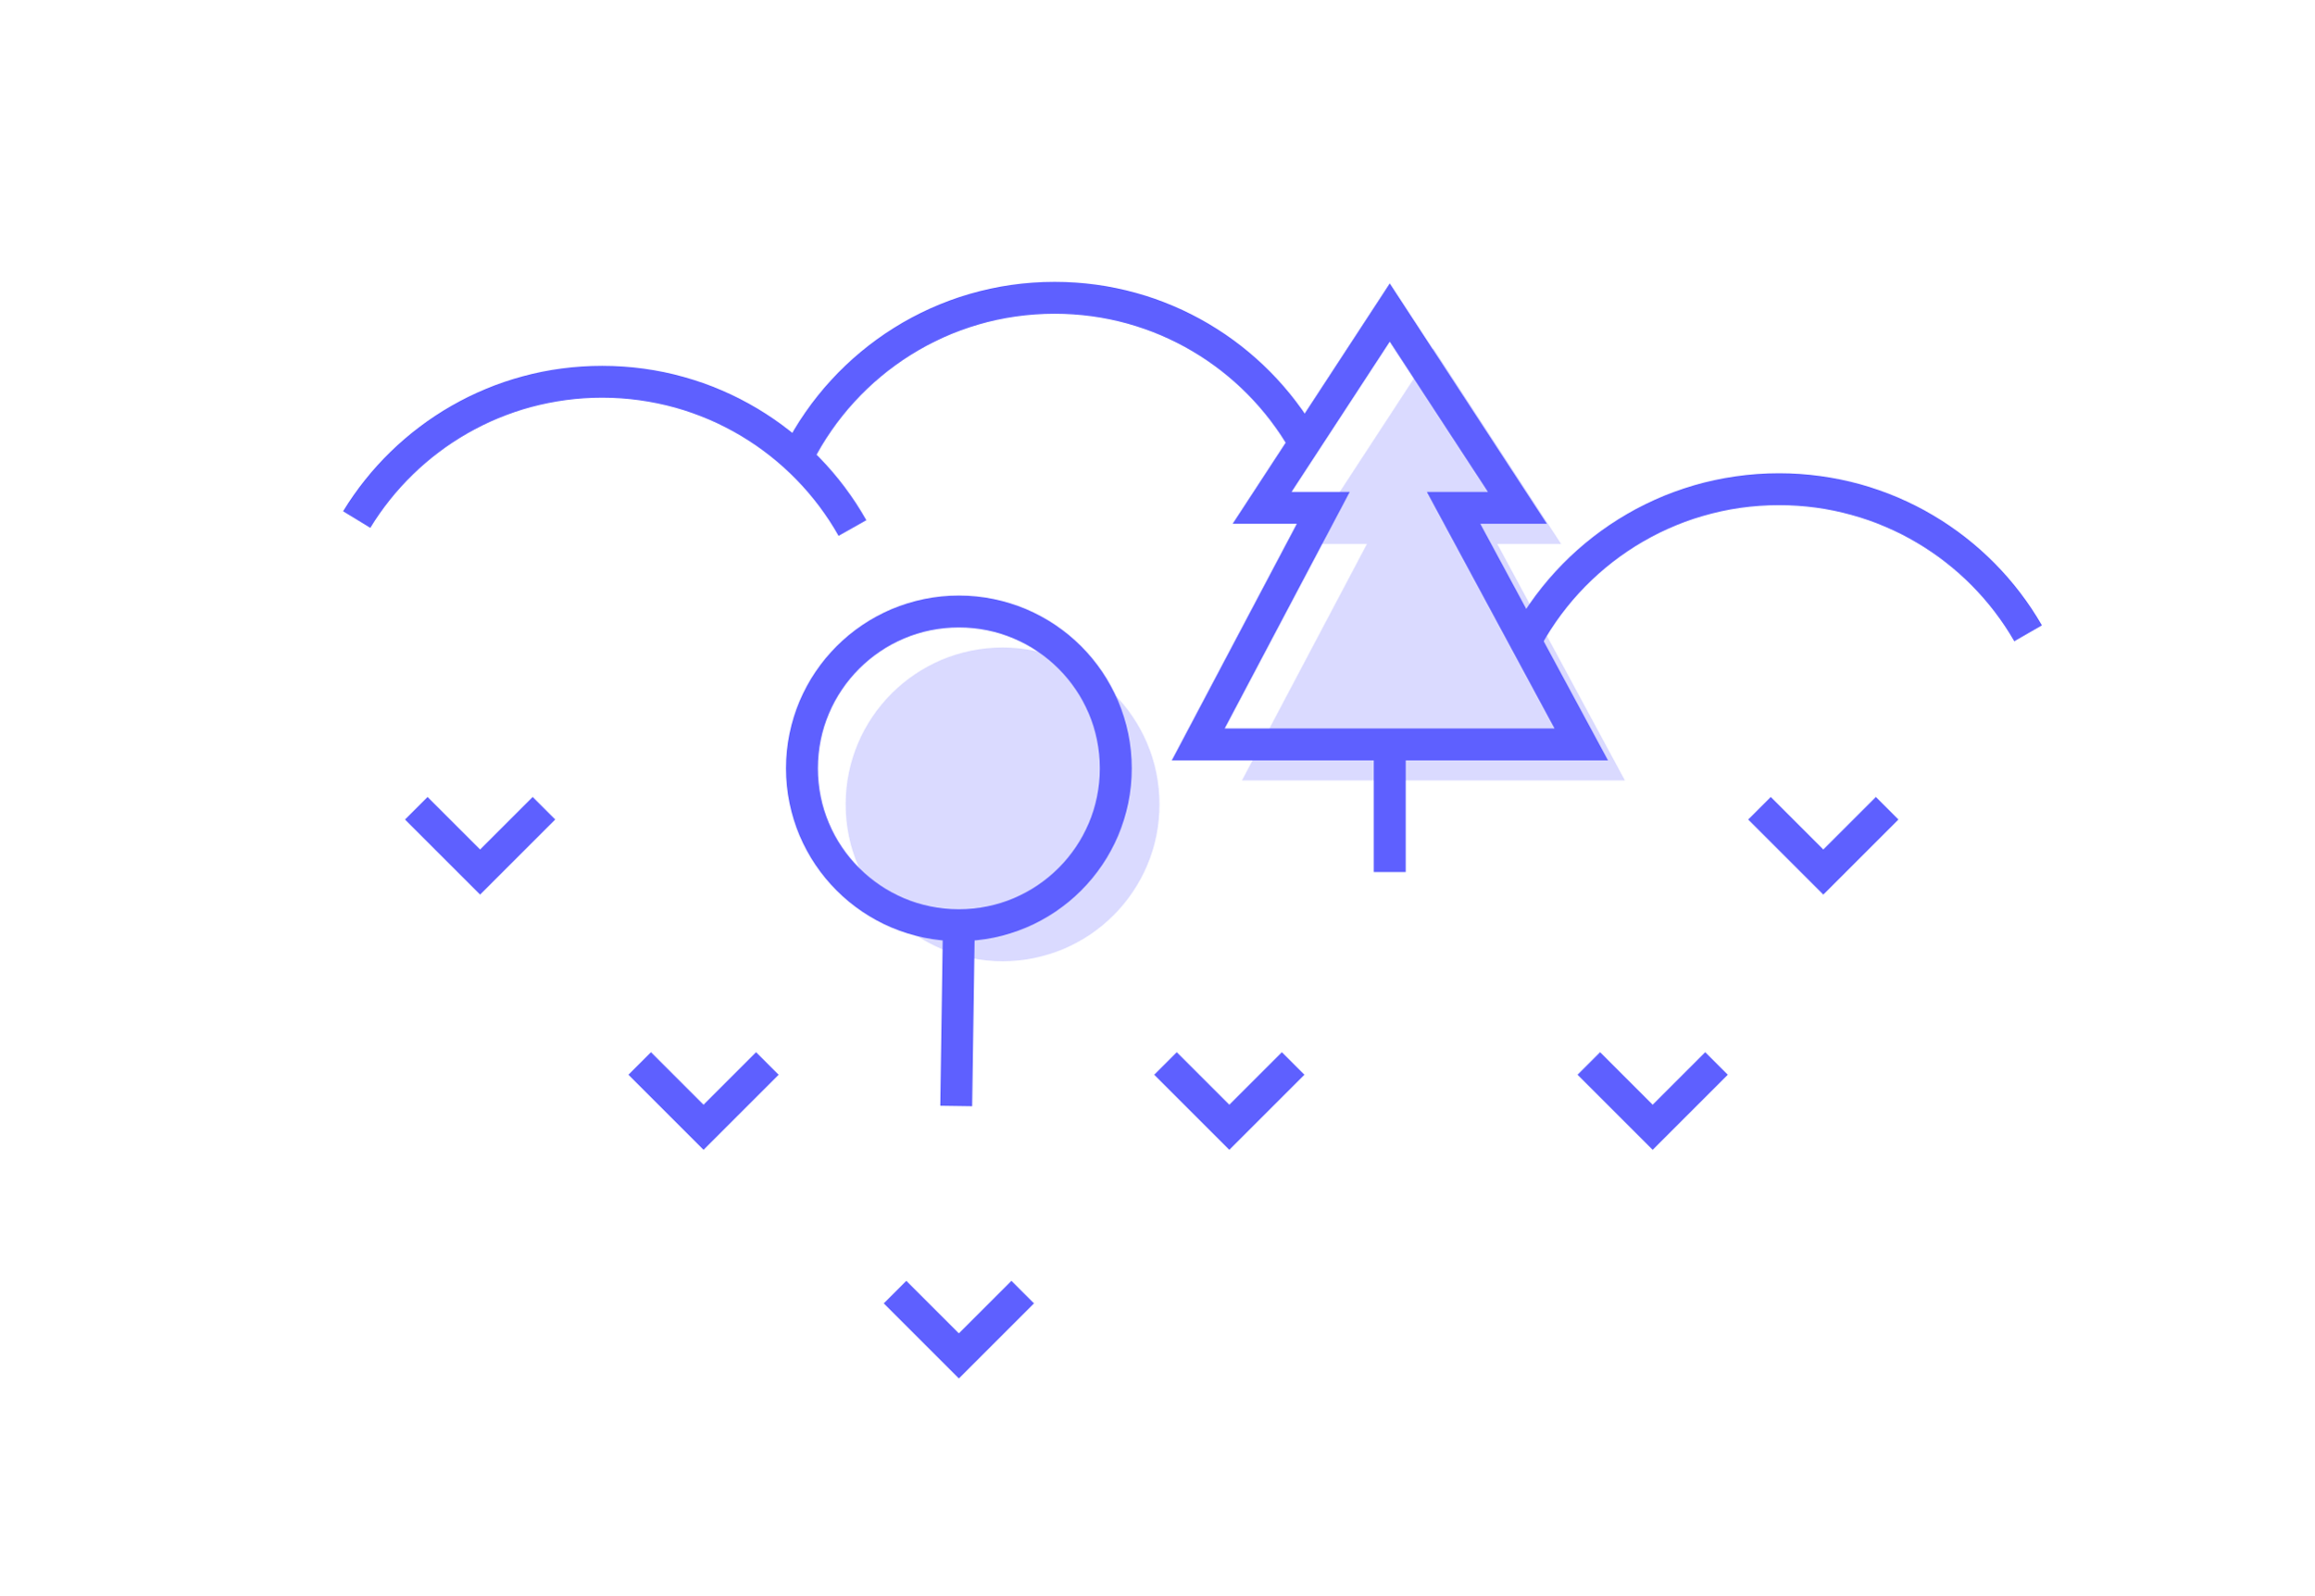
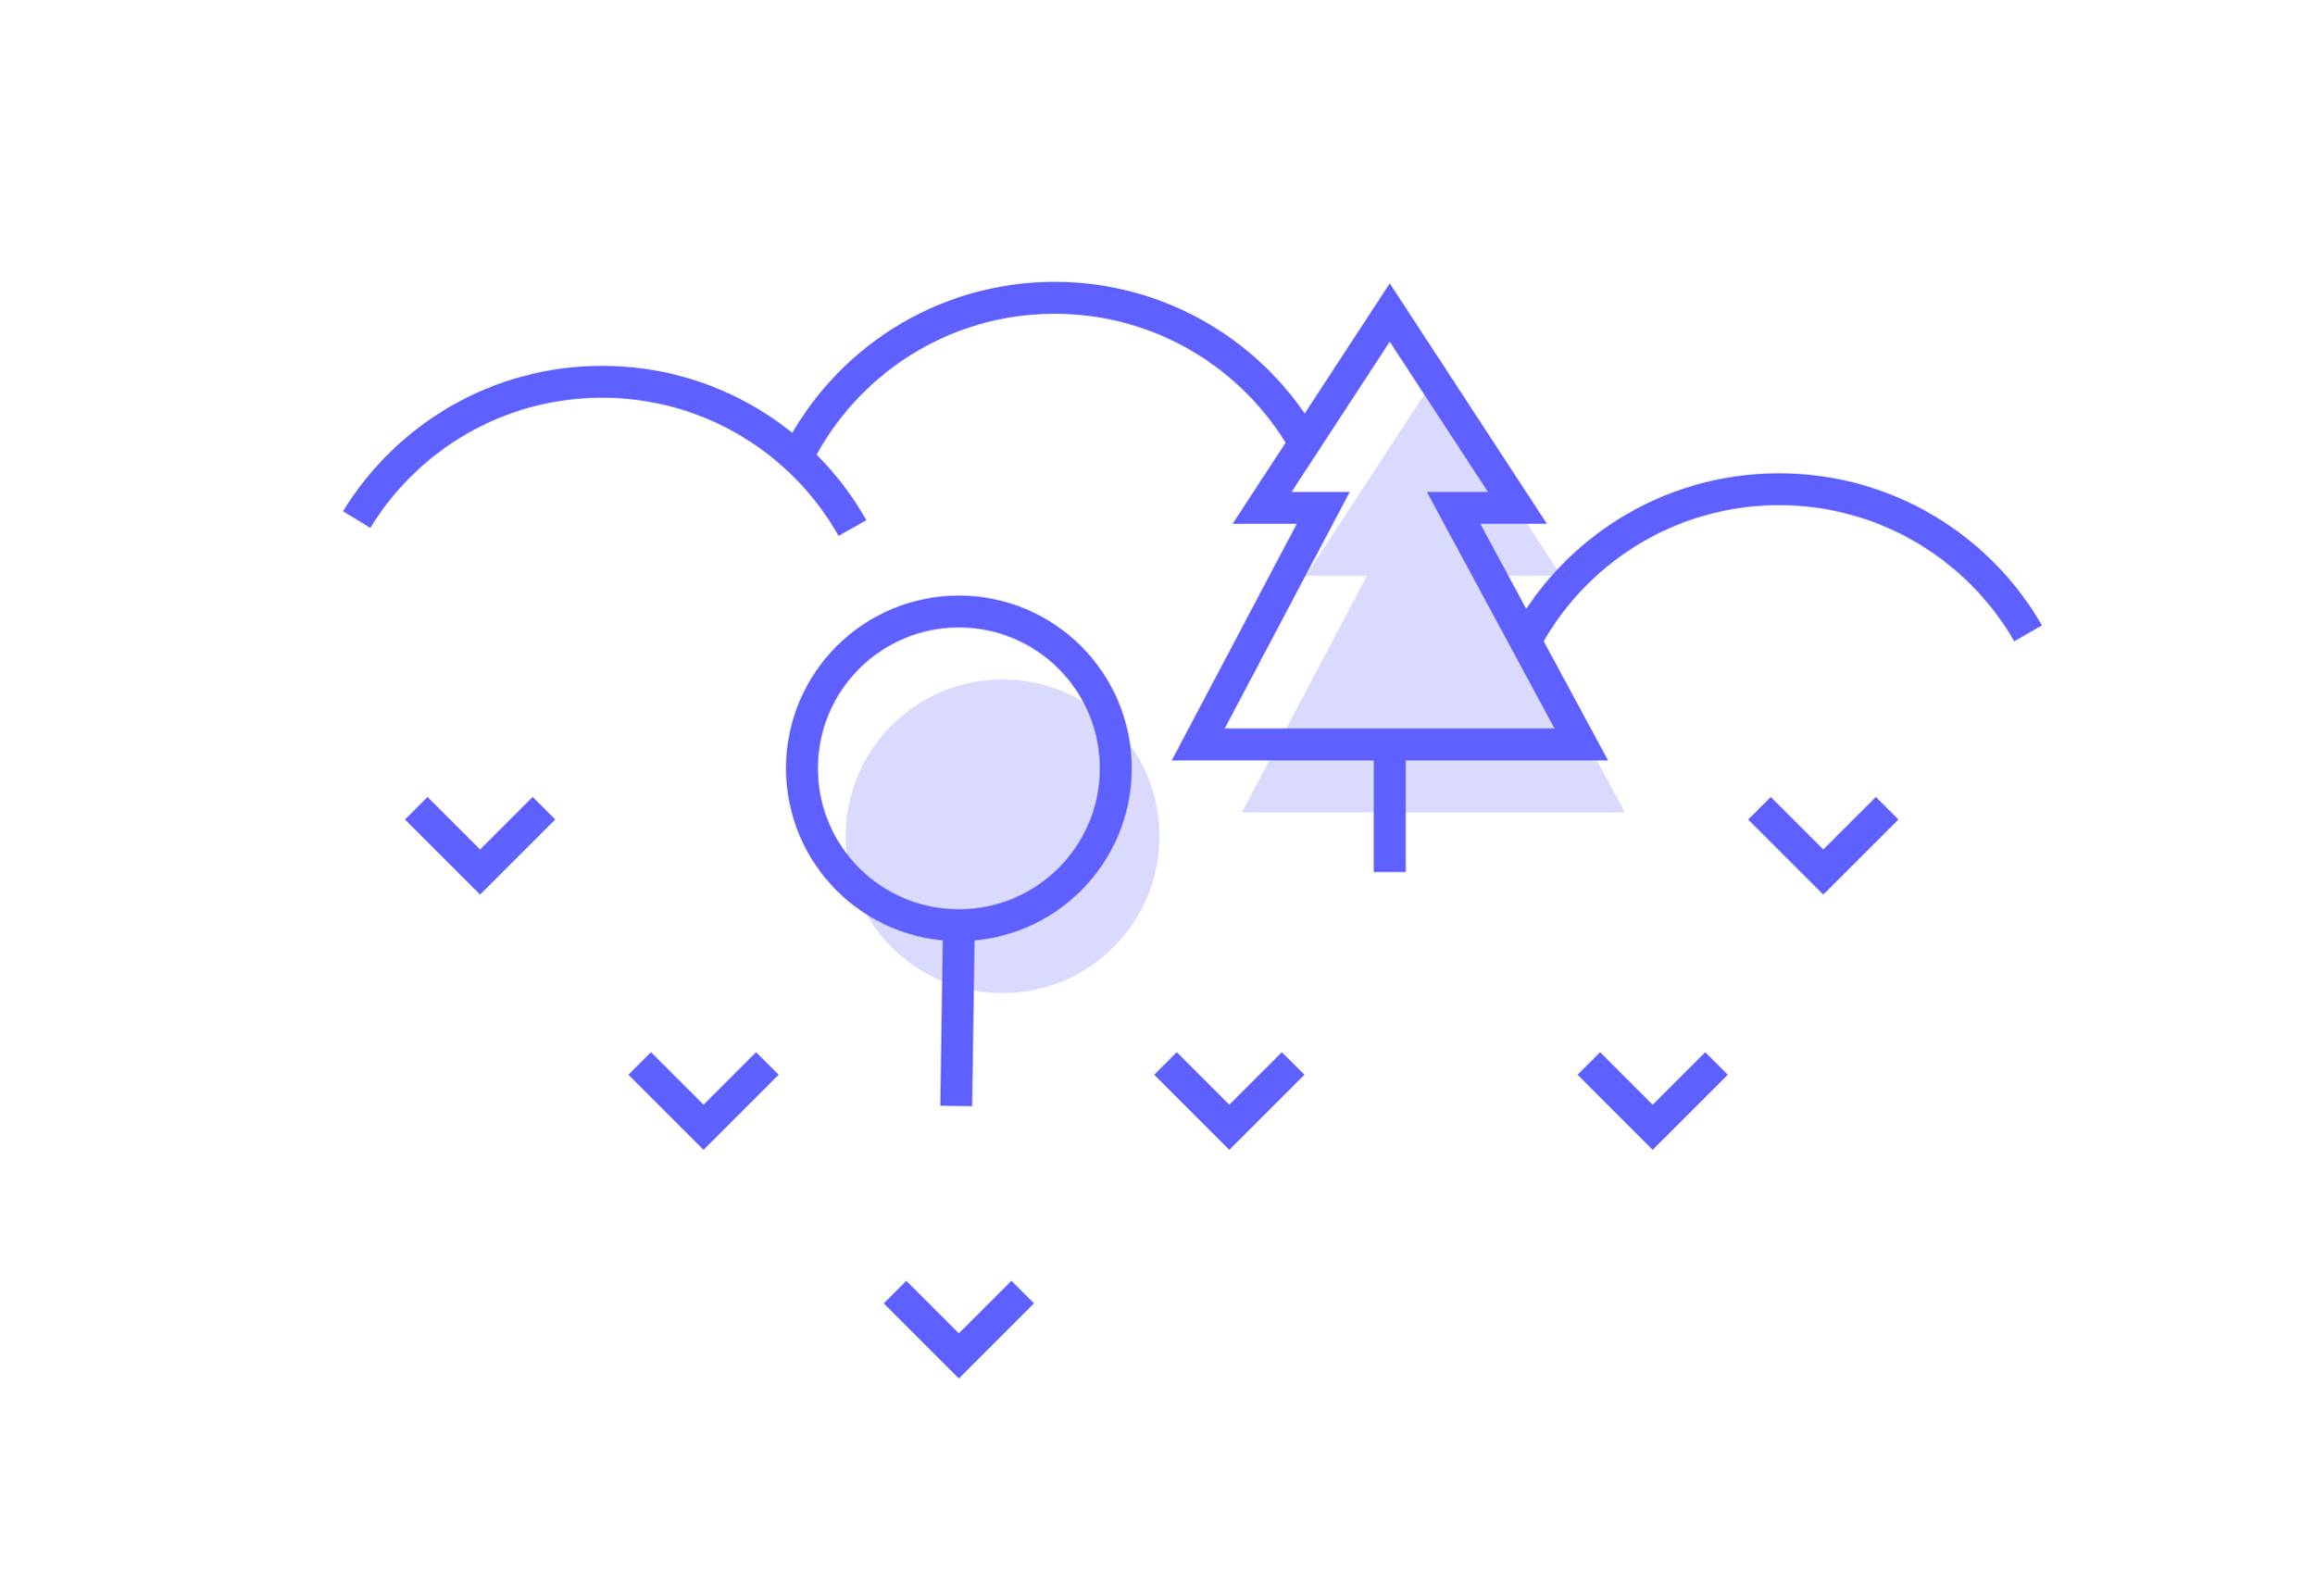
<svg xmlns="http://www.w3.org/2000/svg" version="1.1" id="Layer_1" x="0px" y="0px" width="145px" height="100px" viewBox="0 0 145 100" enable-background="new 0 0 145 100" xml:space="preserve">
  <g id="Layer_3">
    <g>
-       <polygon fill="#DADAFF" points="89.82,21.85 81.82,34.095 85.654,34.095 77.82,48.925 101.82,48.925 93.82,34.095 97.82,34.095       " />
+       <polygon fill="#DADAFF" points="89.82,23.85 81.82,36.095 85.654,36.095 77.82,50.925 101.82,50.925 93.82,36.095 97.82,36.095       " />
      <g>
-         <circle fill="#DADAFF" cx="62.821" cy="50.425" r="9.833" />
+         <circle fill="#DADAFF" cx="62.821" cy="52.425" r="9.833" />
      </g>
    </g>
  </g>
  <g id="Layer_2">
    <path fill="none" stroke="#5E60FF" stroke-width="2" stroke-miterlimit="10" d="M22.349,32.57c3.161-5.18,8.866-8.639,15.378-8.639   c6.732,0,12.602,3.696,15.688,9.17" />
    <path fill="none" stroke="#5E60FF" stroke-width="2" stroke-miterlimit="10" d="M50.029,28.517c2.974-5.845,9.047-9.85,16.054-9.85   c6.677,0,12.504,3.635,15.61,9.034" />
    <path fill="none" stroke="#5E60FF" stroke-width="2" stroke-miterlimit="10" d="M95.418,40.517c2.975-5.845,9.047-9.85,16.055-9.85   c6.676,0,12.504,3.635,15.61,9.034" />
    <polygon fill="none" stroke="#5E60FF" stroke-width="2" stroke-linecap="round" stroke-miterlimit="10" points="87.083,19.592    79.083,31.837 82.916,31.837 75.083,46.667 99.083,46.667 91.083,31.837 95.083,31.837  " />
    <line fill="none" stroke="#5E60FF" stroke-width="2" stroke-miterlimit="10" x1="87.083" y1="46.667" x2="87.083" y2="54.667" />
    <polyline fill="none" stroke="#5E60FF" stroke-width="2" stroke-miterlimit="10" points="110.25,50.667 114.25,54.667    118.25,50.667  " />
    <polyline fill="none" stroke="#5E60FF" stroke-width="2" stroke-miterlimit="10" points="73.029,66.667 77.029,70.667    81.029,66.667  " />
    <polyline fill="none" stroke="#5E60FF" stroke-width="2" stroke-miterlimit="10" points="99.557,66.667 103.557,70.667    107.557,66.667  " />
    <polyline fill="none" stroke="#5E60FF" stroke-width="2" stroke-miterlimit="10" points="56.083,81 60.083,85 64.083,81  " />
    <polyline fill="none" stroke="#5E60FF" stroke-width="2" stroke-miterlimit="10" points="26.083,50.667 30.083,54.667    34.083,50.667  " />
    <polyline fill="none" stroke="#5E60FF" stroke-width="2" stroke-miterlimit="10" points="40.083,66.667 44.083,70.667    48.083,66.667  " />
    <g>
      <line fill="none" stroke="#5E60FF" stroke-width="2" stroke-miterlimit="10" x1="60.083" y1="58.001" x2="59.917" y2="69.334" />
      <circle fill="none" stroke="#5E60FF" stroke-width="2" stroke-miterlimit="10" cx="60.083" cy="48.167" r="9.833" />
    </g>
  </g>
</svg>
